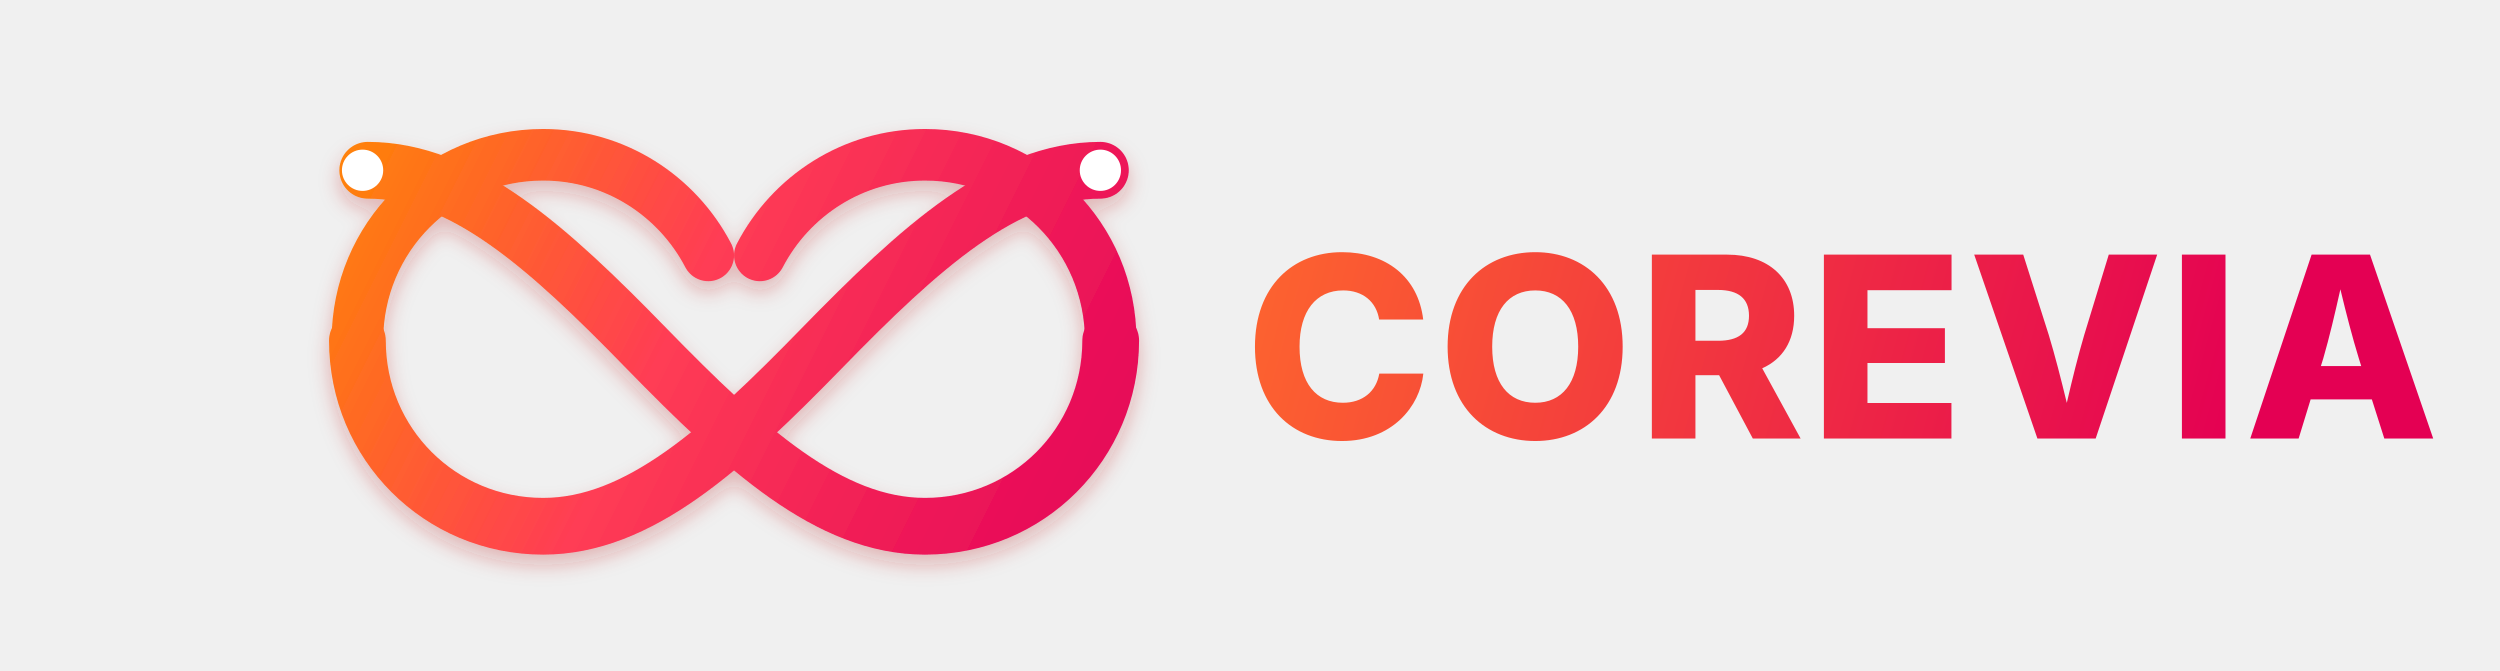
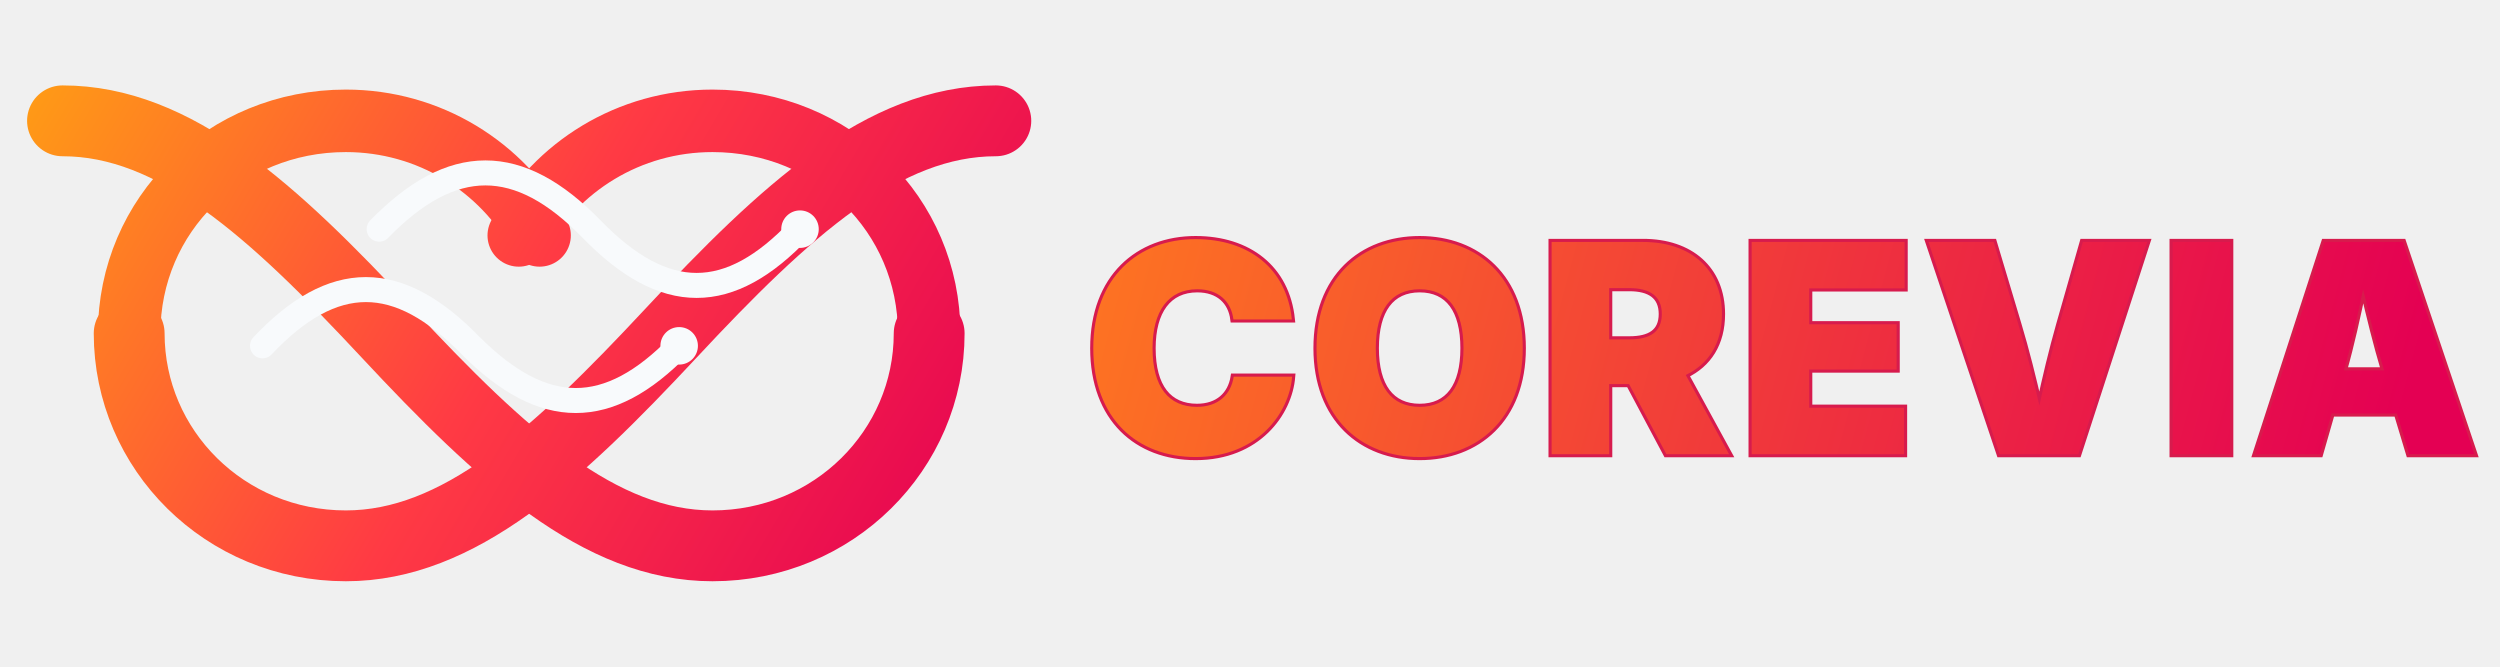
- <svg xmlns="http://www.w3.org/2000/svg" width="820" height="220" viewBox="-20 -20 860 260" fill="none" role="img" aria-labelledby="title desc" preserveAspectRatio="xMidYMid meet">
+ <svg xmlns="http://www.w3.org/2000/svg" width="1200" height="320" viewBox="0 0 1200 320" fill="none" role="img" aria-labelledby="title desc" preserveAspectRatio="xMidYMid meet">
  <defs>
-     <linearGradient id="coreviaGradient" x1="50" y1="20" x2="370" y2="180" gradientUnits="userSpaceOnUse">
-       <stop stop-color="#FF8A00" />
-       <stop offset="0.45" stop-color="#FF3D54" />
-       <stop offset="1" stop-color="#E3005A" />
-     </linearGradient>
-     <linearGradient id="wordGradient" x1="390" y1="50" x2="790" y2="160" gradientUnits="userSpaceOnUse">
-       <stop stop-color="#FF6B2C" />
+     <linearGradient id="coreviaGradient" x1="30" y1="20" x2="470" y2="280" gradientUnits="userSpaceOnUse">
+       <stop stop-color="#FF9A16" />
+       <stop offset="0.5" stop-color="#FF3A44" />
      <stop offset="1" stop-color="#E40053" />
    </linearGradient>
-     <filter id="softShadow" x="-40" y="-40" width="900" height="300" filterUnits="userSpaceOnUse" color-interpolation-filters="sRGB">
-       <feDropShadow dx="0" dy="4" stdDeviation="4" flood-color="#B91C1C" flood-opacity="0.28" />
-     </filter>
+     <linearGradient id="wordGradient" x1="500" y1="80" x2="1140" y2="250" gradientUnits="userSpaceOnUse">
+       <stop stop-color="#FF7A1F" />
+       <stop offset="1" stop-color="#E40053" />
+     </linearGradient>
  </defs>
-   <g filter="url(#softShadow)">
-     <path d="M64 112C64 72 96 40 136 40C164 40 188 56 200 79" stroke="url(#coreviaGradient)" stroke-width="20" stroke-linecap="round" />
-     <path d="M356 112C356 72 324 40 284 40C256 40 232 56 220 79" stroke="url(#coreviaGradient)" stroke-width="20" stroke-linecap="round" />
-     <path d="M64 112C64 152 96 184 136 184C173 184 206 154 244 115C282 76 315 46 352 46" stroke="url(#coreviaGradient)" stroke-width="22" stroke-linecap="round" />
-     <path d="M356 112C356 152 324 184 284 184C247 184 214 154 176 115C138 76 105 46 68 46" stroke="url(#coreviaGradient)" stroke-width="22" stroke-linecap="round" />
-     <circle cx="66" cy="46" r="8" fill="#fff" />
-     <circle cx="352" cy="46" r="8" fill="#fff" />
+   <g>
+     <path d="M62 160C62 103 108 58 166 58C206 58 241 80 259 113" stroke="url(#coreviaGradient)" stroke-width="30" stroke-linecap="round" />
+     <path d="M446 160C446 103 400 58 342 58C302 58 267 80 249 113" stroke="url(#coreviaGradient)" stroke-width="30" stroke-linecap="round" />
+     <path d="M62 160C62 216 108 262 166 262C220 262 267 219 322 160C377 101 424 58 478 58" stroke="url(#coreviaGradient)" stroke-width="34" stroke-linecap="round" />
+     <path d="M446 160C446 216 400 262 342 262C288 262 241 219 186 160C131 101 84 58 30 58" stroke="url(#coreviaGradient)" stroke-width="34" stroke-linecap="round" />
+     <path d="M126 166C160 130 191 130 226 166C261 201 292 201 326 166" stroke="#F8FAFC" stroke-width="12" stroke-linecap="round" />
+     <path d="M182 110C217 74 249 74 284 110C319 146 350 146 384 110" stroke="#F8FAFC" stroke-width="12" stroke-linecap="round" />
+     <circle cx="384" cy="110" r="9" fill="#F8FAFC" />
+     <circle cx="326" cy="166" r="9" fill="#F8FAFC" />
  </g>
-   <text x="408" y="150" fill="url(#wordGradient)" font-family="Inter, Poppins, Arial, sans-serif" font-size="98" font-weight="800" letter-spacing="1.8">
+   <text x="520" y="218" fill="url(#wordGradient)" font-family="Inter, Poppins, Arial, sans-serif" font-size="140" font-weight="900" letter-spacing="2.5" paint-order="stroke" stroke="#D71B4D" stroke-width="3">
    COREVIA
  </text>
</svg>
